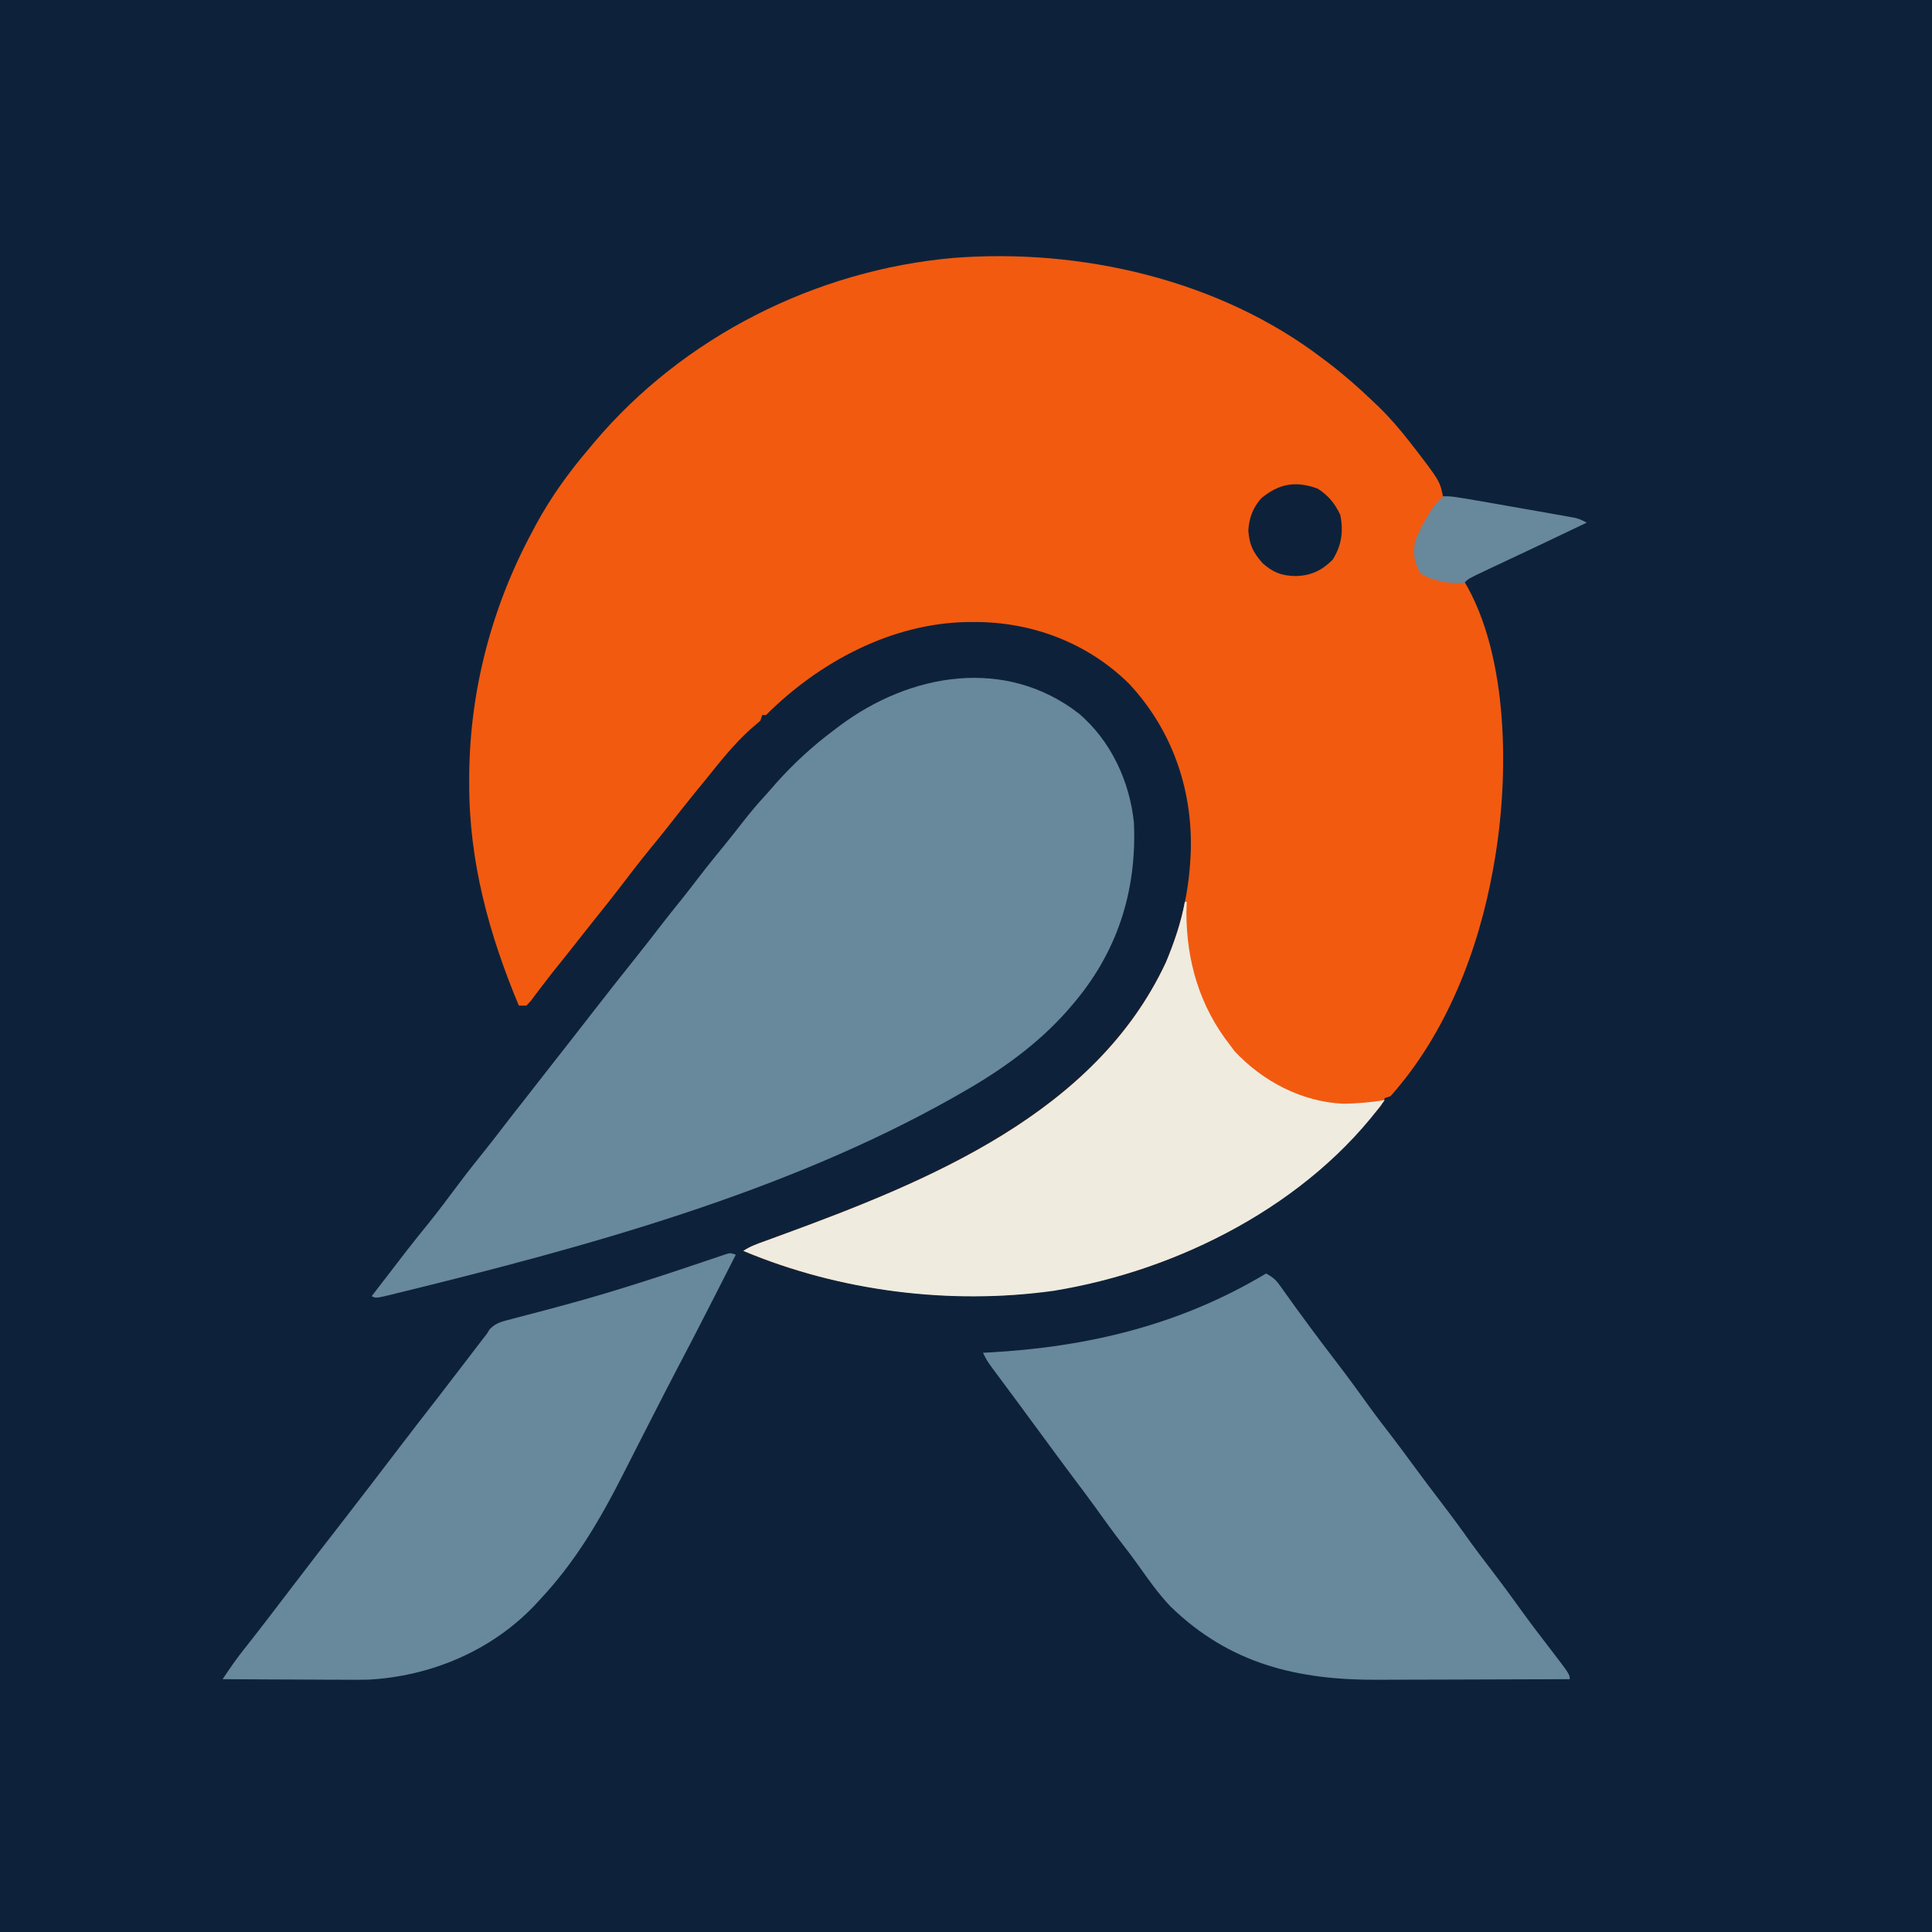
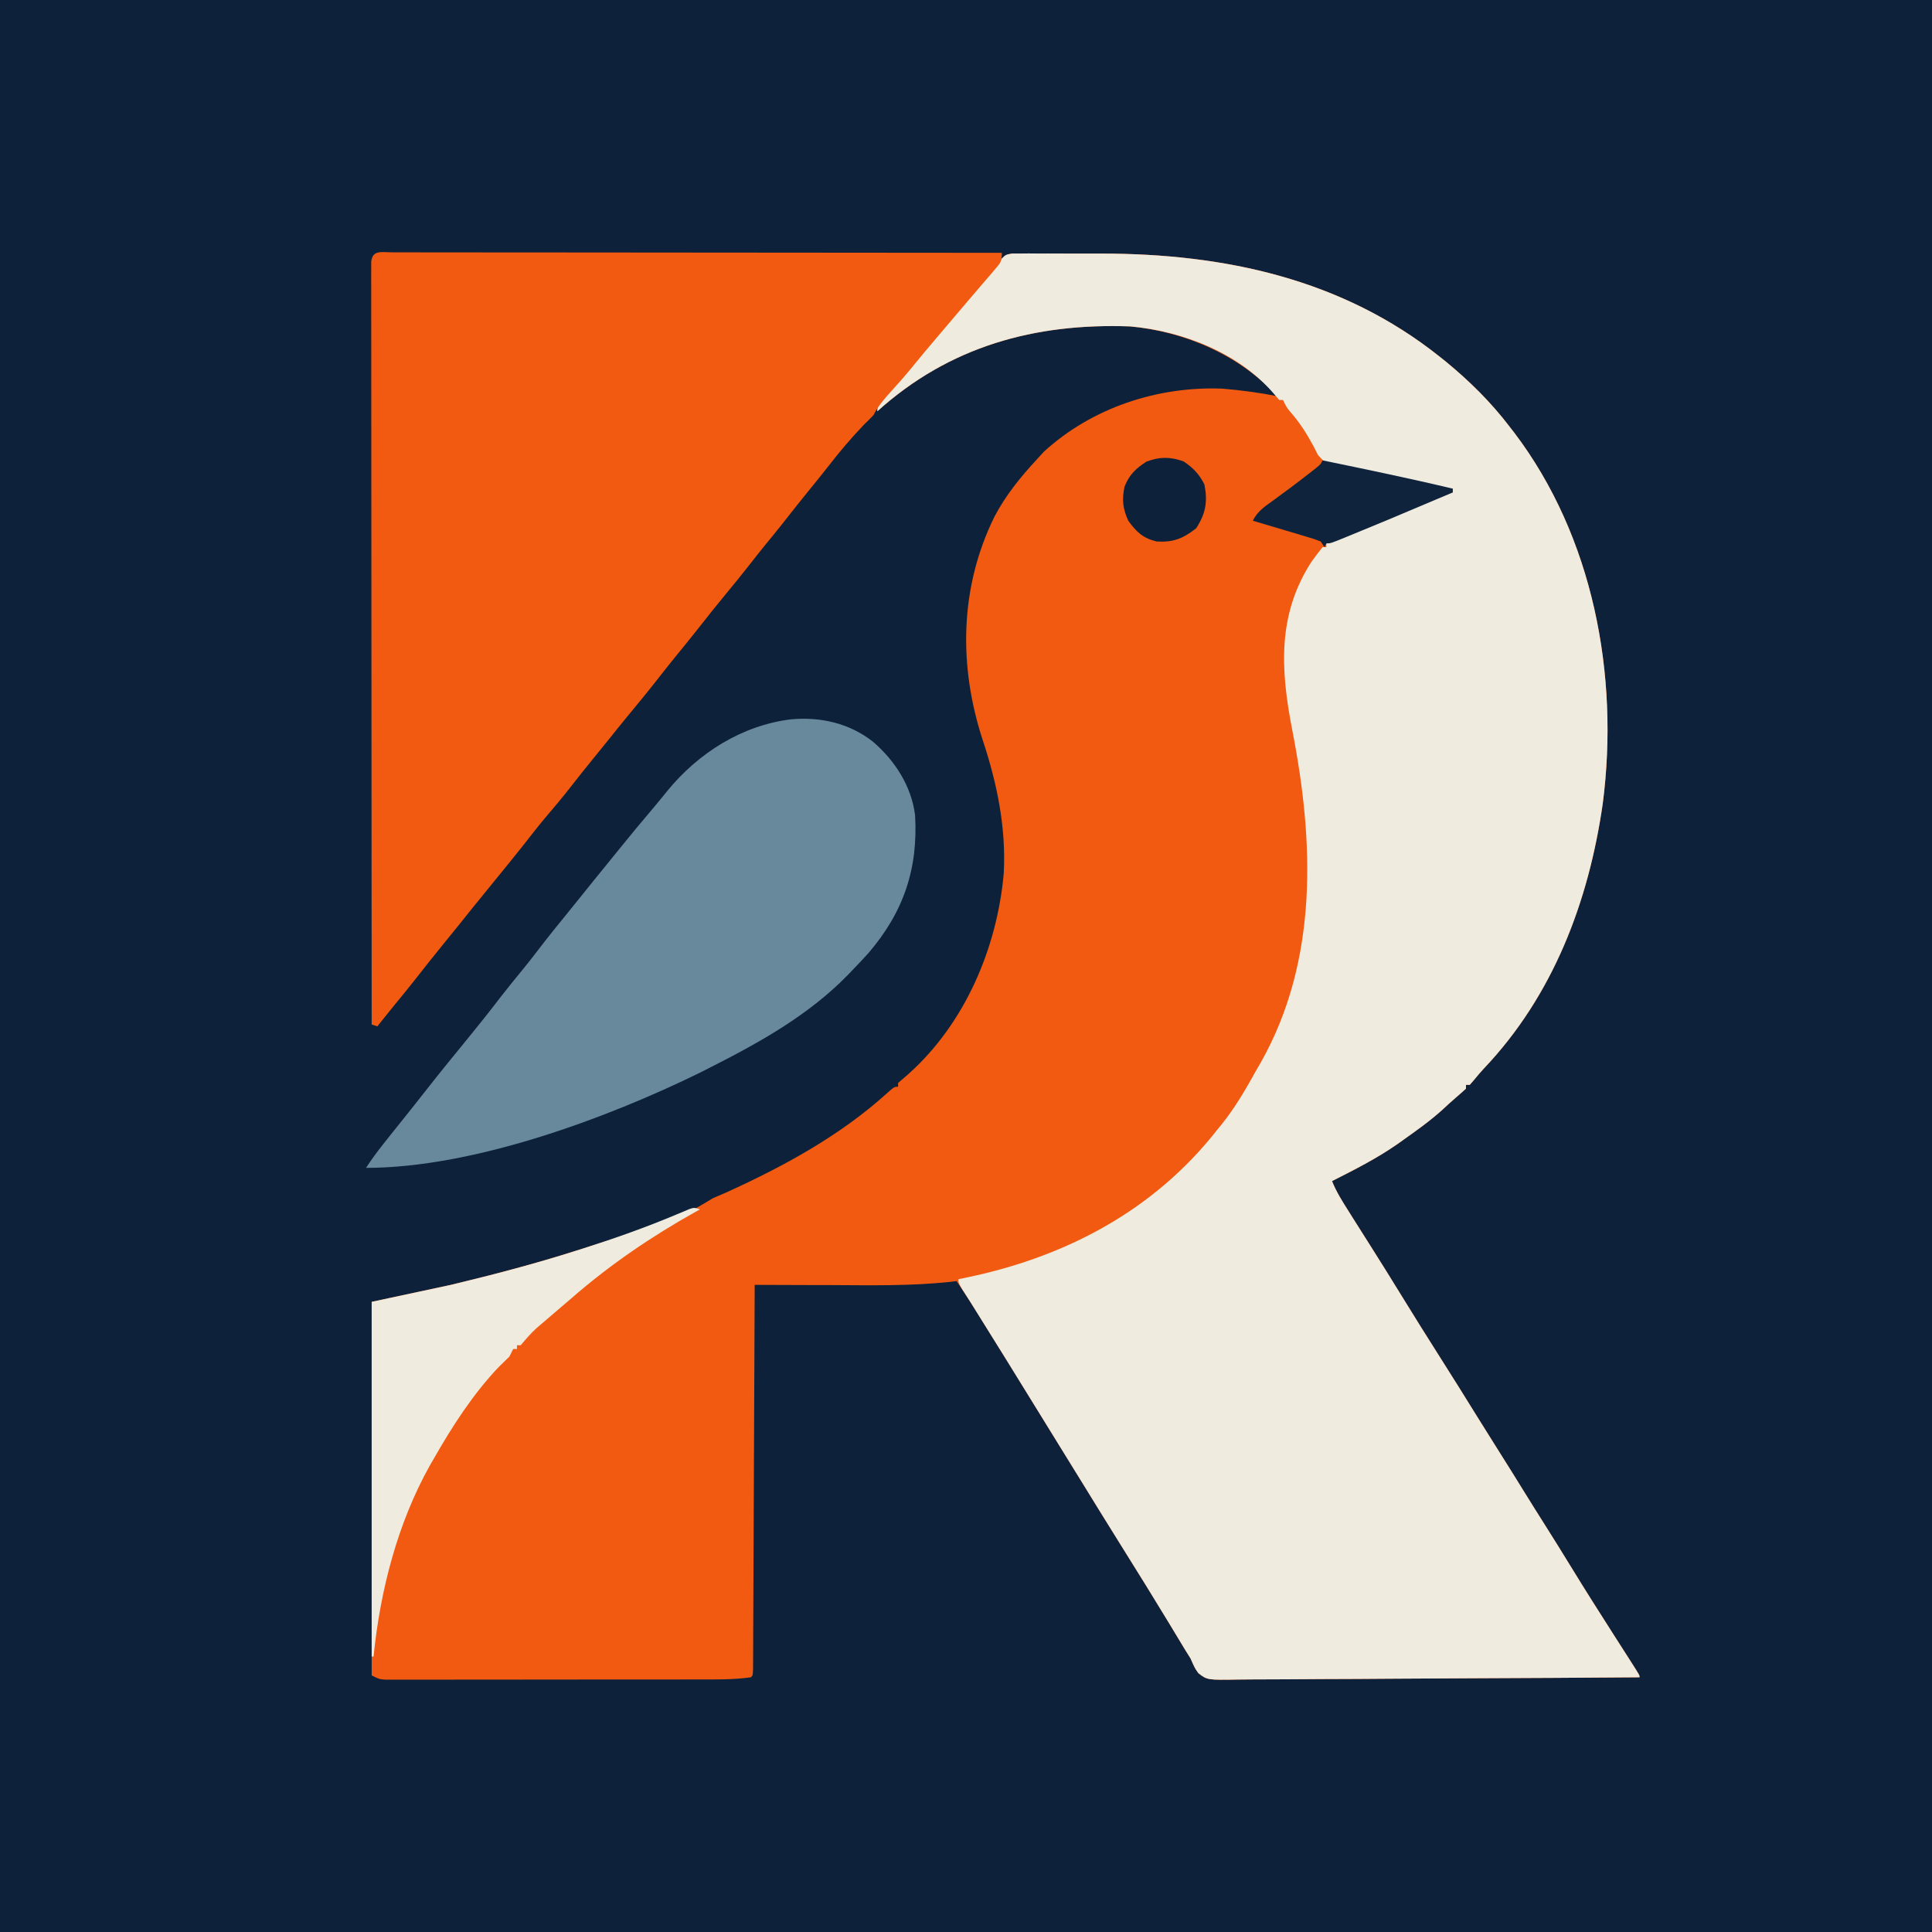
<svg xmlns="http://www.w3.org/2000/svg" version="1.1" width="1024" height="1024">
  <path d="M0 0 C337.92 0 675.84 0 1024 0 C1024 337.92 1024 675.84 1024 1024 C686.08 1024 348.16 1024 0 1024 C0 686.08 0 348.16 0 0 Z " fill="#0D223A" />
-   <path d="M0 0 C0.58 0.44 0.58 0.44 3.51 2.64 C11.77 8.99 19.48 15.79 27 23 C27.9 23.86 28.79 24.71 29.72 25.59 C35.64 31.36 40.92 37.49 46 44 C46.75 44.96 47.51 45.92 48.28 46.91 C62.21 65.03 62.21 65.03 64 74 C62.05 77.23 62.05 77.23 59.31 80.75 C52.16 90.4 49.21 97 50 109 C52.76 114.52 55.2 115 61 117 C64.67 117.3 68.28 117.44 71.96 117.43 C72.96 117.62 73.97 117.81 75 118 C99 158 98.82 222.54 91 267 C90.8 268.14 90.6 269.28 90.4 270.45 C82.68 313.69 65.56 357.85 36 391 C35.01 391.33 34.02 391.66 33 392 C32.34 393.32 31.68 394.64 31 396 C28.71 398.72 26.39 401.37 24 404 C23.6 404.46 23.6 404.46 21.55 406.77 C-26.46 460.32 -97.28 492.38 -168.66 496.55 C-215.54 498.8 -263.62 491.19 -307 473 C-303.27 470.51 -299.54 469.26 -295.32 467.73 C-293.54 467.07 -291.76 466.42 -289.92 465.75 C-288.97 465.4 -288.03 465.05 -287.05 464.7 C-208.95 436.1 -120.5 400.14 -83 320 C-75.37 301.98 -70.88 283.58 -70 264 C-69.95 262.91 -69.9 261.81 -69.84 260.69 C-68.99 227.75 -80.06 196.45 -102.61 172.37 C-124.45 150.77 -154.09 139.53 -184.69 139.69 C-185.82 139.69 -186.96 139.7 -188.13 139.7 C-228.33 140.26 -266.93 160.93 -295 189 C-295.66 189 -296.32 189 -297 189 C-297.33 189.99 -297.66 190.98 -298 192 C-299.85 193.61 -301.69 195.21 -303.56 196.79 C-311.9 204.34 -318.97 213.25 -326 222 C-328.12 224.6 -330.25 227.21 -332.38 229.81 C-337.38 235.97 -342.31 242.19 -347.2 248.45 C-350.21 252.27 -353.29 256.04 -356.38 259.81 C-362 266.71 -367.42 273.75 -372.81 280.84 C-376.83 286.08 -380.96 291.24 -385.1 296.39 C-387.92 299.91 -390.72 303.45 -393.5 307 C-398.29 313.11 -403.13 319.18 -408 325.22 C-410.05 327.81 -412.07 330.42 -414.06 333.06 C-415.03 334.34 -416 335.62 -417 336.94 C-417.87 338.1 -418.73 339.27 -419.62 340.46 C-420.41 341.3 -421.19 342.14 -422 343 C-423.32 343 -424.64 343 -426 343 C-441.86 305.1 -452.47 266.4 -452.31 225 C-452.31 223.39 -452.3 221.78 -452.3 220.12 C-451.85 175.43 -440.19 131.37 -419 92 C-418.32 90.7 -417.63 89.41 -416.93 88.07 C-409.11 73.67 -399.63 60.46 -389 48 C-388.54 47.45 -388.54 47.45 -386.2 44.64 C-338.99 -11.45 -268.63 -46.86 -195.74 -53.29 C-128.06 -58.59 -54.59 -41.7 0 0 Z " fill="#F25A10" transform="translate(701,190)" />
-   <path d="M0 0 C16.87 14.44 26.79 35.77 29.07 57.72 C30.67 94.29 20.13 126.91 -3.93 154.72 C-4.77 155.69 -5.6 156.66 -6.46 157.66 C-22.11 175.31 -41.51 189.12 -61.93 200.72 C-63.28 201.5 -64.63 202.27 -66.02 203.07 C-155.96 253.98 -261.69 282.7 -361.56 307.16 C-362.72 307.45 -363.89 307.74 -365.09 308.03 C-372.69 309.85 -372.69 309.85 -374.93 308.72 C-355.13 282.89 -355.13 282.89 -345 270.35 C-339.67 263.73 -334.58 256.95 -329.51 250.14 C-324.71 243.71 -319.75 237.42 -314.7 231.17 C-311.2 226.81 -307.81 222.38 -304.41 217.95 C-300.95 213.45 -297.43 208.99 -293.92 204.52 C-290.58 200.27 -287.25 196 -283.93 191.72 C-278.9 185.25 -273.85 178.79 -268.78 172.35 C-265.48 168.15 -262.21 163.94 -258.93 159.72 C-250.98 149.48 -242.99 139.27 -234.87 129.16 C-230.34 123.51 -225.9 117.79 -221.5 112.04 C-217.68 107.11 -213.77 102.26 -209.87 97.41 C-207.2 94.06 -204.59 90.69 -202 87.29 C-197.18 80.99 -192.19 74.85 -187.17 68.72 C-184.13 64.96 -181.15 61.17 -178.18 57.35 C-174.29 52.36 -170.25 47.59 -165.96 42.94 C-164.16 40.97 -162.42 38.94 -160.68 36.91 C-151.26 26.38 -141.26 17.17 -129.93 8.72 C-128.97 7.99 -128.02 7.26 -127.03 6.51 C-89.48 -21.6 -38.99 -30.27 0 0 Z " fill="#68889C" transform="translate(571.9336,378.2773)" />
-   <path d="M0 0 C4.61 2.3 5.92 4.27 8.88 8.44 C9.85 9.79 10.82 11.15 11.82 12.55 C12.87 14.02 13.92 15.49 15 17 C17.22 20.05 19.45 23.09 21.69 26.12 C22.27 26.92 22.85 27.71 23.45 28.52 C27.92 34.59 32.48 40.58 37.06 46.56 C43.14 54.5 49.04 62.55 54.86 70.68 C59.03 76.42 63.36 82.04 67.7 87.67 C71.12 92.16 74.47 96.7 77.81 101.25 C82.88 108.16 88.04 115.01 93.25 121.81 C98.41 128.55 103.43 135.36 108.32 142.3 C111.73 147.02 115.27 151.63 118.81 156.25 C124.97 164.28 130.94 172.42 136.84 180.64 C141.13 186.55 145.58 192.33 150.03 198.12 C161 212.44 161 212.44 161 215 C144.8 215.07 128.61 215.12 112.41 215.16 C104.89 215.17 97.37 215.19 89.84 215.23 C82.57 215.26 75.29 215.28 68.02 215.28 C65.26 215.29 62.5 215.3 59.74 215.32 C16.91 215.56 -19.19 207.04 -50.65 176.42 C-57.1 169.62 -62.43 162.04 -67.84 154.41 C-70.49 150.71 -73.2 147.09 -76 143.5 C-81.08 136.97 -85.89 130.26 -90.71 123.54 C-94.71 118.01 -98.81 112.56 -102.91 107.12 C-108.06 100.25 -113.14 93.34 -118.22 86.42 C-121.14 82.45 -124.07 78.47 -127 74.5 C-128.14 72.95 -129.28 71.4 -130.45 69.81 C-132.94 66.44 -135.43 63.08 -137.92 59.72 C-138.24 59.29 -138.24 59.29 -139.86 57.11 C-141.65 54.7 -143.44 52.29 -145.23 49.88 C-148 46 -148 46 -150 42 C-149.57 41.98 -149.57 41.98 -147.4 41.86 C-94.74 39.04 -45.6 27.36 0 0 Z " fill="#68889C" transform="translate(671,675)" />
-   <path d="M0 0 C-3.23 6.35 -6.47 12.69 -9.7 19.04 C-10.8 21.19 -11.9 23.34 -12.99 25.49 C-19.11 37.51 -25.29 49.49 -31.59 61.42 C-35.81 69.45 -39.93 77.54 -44.06 85.62 C-44.98 87.41 -45.89 89.2 -46.81 90.98 C-51.13 99.42 -55.44 107.87 -59.72 116.33 C-72.03 140.62 -85.2 163.07 -104 183 C-104.79 183.87 -105.59 184.74 -106.41 185.64 C-129.49 210 -161.71 223.5 -194.95 225.26 C-199.93 225.34 -204.91 225.34 -209.89 225.29 C-210.79 225.29 -210.79 225.29 -215.32 225.28 C-220.96 225.26 -226.61 225.23 -232.25 225.19 C-236.11 225.17 -239.97 225.16 -243.83 225.15 C-253.22 225.11 -262.61 225.06 -272 225 C-268.42 219.59 -264.8 214.32 -260.75 209.25 C-251.98 198.19 -243.44 186.96 -234.89 175.73 C-226.12 164.21 -217.27 152.77 -208.38 141.35 C-198.43 128.55 -188.6 115.66 -178.77 102.77 C-172.06 93.97 -165.29 85.22 -158.48 76.49 C-153.98 70.68 -149.51 64.84 -145.05 59 C-142.19 55.24 -139.31 51.49 -136.44 47.75 C-135.67 46.75 -134.91 45.76 -134.12 44.73 C-133.42 43.83 -132.72 42.93 -132 42 C-131.49 41.18 -130.98 40.36 -130.45 39.51 C-126.94 35.91 -123.54 35.35 -118.7 34.09 C-116.79 33.58 -114.88 33.07 -112.92 32.55 C-111.9 32.29 -110.89 32.02 -109.84 31.75 C-104.48 30.37 -99.13 28.91 -93.77 27.47 C-93.23 27.32 -93.23 27.32 -90.49 26.59 C-61.98 18.9 -33.96 9.47 -6 0 C-3 -1 -3 -1 0 0 Z " fill="#68889C" transform="translate(390,665)" />
-   <path d="M0 0 C0.33 0 0.66 0 1 0 C0.94 1.88 0.88 3.75 0.81 5.69 C0.86 31.6 7.96 55.6 24 76 C24.76 77.03 25.53 78.06 26.31 79.12 C41.28 95.14 61.97 106.01 84 107 C91.42 106.86 98.7 106.32 106 105 C65.77 160.31 -3.21 195.38 -69.68 206.18 C-124.58 213.77 -182.85 206.45 -234 185 C-230.27 182.51 -226.54 181.26 -222.32 179.73 C-220.54 179.07 -218.76 178.42 -216.92 177.75 C-216.45 177.57 -216.45 177.57 -214.05 176.7 C-136.1 148.15 -47.26 112.15 -10 32 C-5.68 21.58 -1.99 11.14 0 0 Z " fill="#EFEBDF" transform="translate(628,478)" />
-   <path d="M0 0 C4.36 0.09 4.36 0.09 10 1 C11.07 1.17 12.15 1.34 13.26 1.52 C16.98 2.13 20.69 2.78 24.4 3.43 C25.07 3.55 25.07 3.55 28.5 4.15 C31.34 4.66 34.18 5.16 37.02 5.67 C41.38 6.44 45.74 7.2 50.1 7.96 C52.86 8.45 55.63 8.94 58.4 9.43 C59.7 9.66 61.01 9.89 62.35 10.12 C63.56 10.34 64.77 10.56 66.01 10.78 C67.08 10.97 68.14 11.15 69.23 11.35 C72 12 72 12 76 14 C60.85 21.28 45.67 28.47 30.45 35.6 C29.05 36.26 27.66 36.92 26.21 37.59 C24.97 38.18 23.72 38.76 22.44 39.37 C13.28 43.72 13.28 43.72 11 46 C2.74 46.33 -4.81 45.25 -12 41 C-15.56 35.07 -16.07 30.69 -15 24 C-13.18 18.99 -10.77 14.54 -8 10 C-7.37 8.96 -6.75 7.92 -6.11 6.86 C-4.19 4.06 -4.19 4.06 0 0 Z " fill="#68889C" transform="translate(765,263)" />
-   <path d="M0 0 C5.74 3.77 8.98 7.7 11.94 13.88 C13.7 22.71 12.66 30.07 7.88 37.69 C2.15 43.41 -3.68 46.14 -11.62 46.31 C-18.98 46.25 -23.71 44.43 -29.25 39.5 C-34.31 33.71 -36.22 29.82 -36.81 22.19 C-36.32 15.35 -34.5 10.45 -30.06 5.19 C-20.61 -2.69 -11.68 -4.3 0 0 Z " fill="#0D223A" transform="translate(698.4375,259)" />
+   <path d="M0 0 C1.37 -0 2.73 -0 4.14 -0 C5.69 -0.02 7.25 -0.03 8.85 -0.04 C9.7 -0.03 9.7 -0.03 13.98 -0 C15.74 -0 17.49 -0.01 19.31 -0.01 C23.05 -0.01 26.8 0.01 30.54 0.03 C36.15 0.06 41.77 0.05 47.38 0.03 C112.3 0.06 174.88 13.39 226.59 54.63 C227.7 55.51 228.8 56.39 229.94 57.3 C242.35 67.5 253.86 78.84 263.59 91.63 C264.02 92.18 264.02 92.18 266.19 94.97 C308.08 150.2 321.87 223.56 313.1 291.41 C305.65 343.5 286.77 393.33 250.06 431.98 C248.26 433.91 246.55 435.91 244.9 437.96 C244.52 438.4 244.52 438.4 242.59 440.63 C241.93 440.63 241.27 440.63 240.59 440.63 C240.59 441.29 240.59 441.95 240.59 442.63 C238.74 444.31 236.88 445.97 234.98 447.59 C232.6 449.62 230.32 451.74 228.03 453.88 C221.61 459.66 214.64 464.65 207.59 469.63 C207.01 470.04 207.01 470.04 204.1 472.13 C193.17 479.71 181.44 485.64 169.59 491.63 C171.92 497.45 175.12 502.48 178.47 507.75 C178.8 508.29 178.8 508.29 180.51 511.01 C183.56 515.85 186.63 520.68 189.69 525.52 C195.39 534.52 201.02 543.55 206.59 552.63 C213.17 563.35 219.85 574.01 226.59 584.63 C233.36 595.31 240.09 606.03 246.73 616.79 C250.32 622.59 253.94 628.37 257.59 634.13 C262.36 641.66 267.06 649.22 271.74 656.8 C275.26 662.5 278.82 668.16 282.4 673.82 C287.16 681.32 291.82 688.87 296.47 696.44 C303.71 708.25 311.12 719.96 318.59 731.63 C321.22 735.73 323.84 739.84 326.47 743.94 C326.77 744.42 326.77 744.42 328.32 746.84 C332.59 753.52 332.59 753.52 332.59 754.63 C302.59 754.86 272.6 755.04 242.6 755.15 C228.67 755.2 214.74 755.27 200.81 755.38 C188.67 755.48 176.53 755.55 164.4 755.57 C157.97 755.58 151.54 755.61 145.11 755.69 C139.06 755.75 133.01 755.77 126.96 755.76 C124.74 755.76 122.52 755.78 120.3 755.82 C103.52 756.1 103.52 756.1 98.8 752.5 C96.91 749.88 96.91 749.88 94.59 744.63 C93.55 742.91 92.5 741.21 91.41 739.53 C90.32 737.73 89.23 735.93 88.15 734.13 C86.92 732.1 85.69 730.06 84.47 728.03 C84.15 727.51 84.15 727.51 82.54 724.85 C79.27 719.45 75.96 714.07 72.65 708.69 C72.32 708.15 72.32 708.15 70.62 705.39 C65.53 697.13 60.39 688.9 55.24 680.67 C49.25 671.1 43.34 661.49 37.43 651.87 C33.99 646.28 30.55 640.7 27.09 635.13 C22.24 627.3 17.41 619.47 12.59 611.63 C2.99 596.02 -6.65 580.43 -16.35 564.88 C-16.96 563.89 -17.58 562.9 -18.21 561.88 C-18.8 560.94 -19.39 559.99 -20 559.02 C-20.51 558.19 -21.03 557.37 -21.56 556.52 C-24.12 552.52 -26.77 548.58 -29.41 544.63 C-29.99 544.7 -29.99 544.7 -32.91 545.06 C-53.85 547.28 -74.82 546.85 -95.85 546.75 C-99.79 546.74 -103.73 546.73 -107.67 546.73 C-117.25 546.7 -126.83 546.67 -136.41 546.63 C-136.41 547.69 -136.42 548.76 -136.42 549.86 C-136.53 575.75 -136.63 601.65 -136.75 627.54 C-136.8 640.07 -136.86 652.59 -136.91 665.11 C-136.95 676.02 -137 686.93 -137.05 697.84 C-137.07 703.63 -137.1 709.41 -137.12 715.19 C-137.14 720.62 -137.16 726.06 -137.19 731.49 C-137.2 734.45 -137.21 737.41 -137.22 740.37 C-137.23 742.11 -137.24 743.85 -137.25 745.65 C-137.26 747.17 -137.26 748.7 -137.27 750.27 C-137.41 753.63 -137.41 753.63 -138.41 754.63 C-147.79 755.95 -157.19 755.78 -166.65 755.77 C-168.47 755.78 -170.29 755.78 -172.16 755.78 C-177.12 755.79 -182.09 755.79 -187.05 755.8 C-190.16 755.8 -193.26 755.8 -196.36 755.8 C-207.19 755.81 -218.01 755.81 -228.84 755.81 C-238.93 755.81 -249.02 755.82 -259.12 755.84 C-267.79 755.85 -276.46 755.86 -285.13 755.86 C-290.31 755.86 -295.48 755.86 -300.66 755.87 C-306.42 755.88 -312.19 755.88 -317.95 755.87 C-319.67 755.88 -321.39 755.88 -323.16 755.89 C-323.94 755.89 -323.94 755.89 -327.9 755.88 C-329.26 755.88 -330.62 755.88 -332.03 755.88 C-335.41 755.63 -335.41 755.63 -339.41 753.63 C-339.41 688.29 -339.41 622.95 -339.41 555.63 C-325.55 552.66 -311.69 549.69 -297.41 546.63 C-275.16 541.29 -253.21 535.55 -231.41 528.63 C-230.11 528.22 -228.81 527.81 -227.47 527.39 C-175.56 510.92 -175.56 510.92 -158.41 500.63 C-156.08 499.61 -153.75 498.62 -151.41 497.63 C-121.01 483.8 -91.12 467.56 -66.22 445 C-62.41 441.63 -62.41 441.63 -60.41 441.63 C-60.41 440.97 -60.41 440.31 -60.41 439.63 C-58.53 437.98 -56.64 436.34 -54.74 434.72 C-24.87 407.94 -7.92 367.96 -4.41 328.63 C-3.09 304.43 -7.9 280.99 -15.47 258.13 C-28.42 218.66 -27.81 177.18 -9.41 139.63 C-3.31 127.98 4.68 118.23 13.59 108.63 C14.64 107.47 15.69 106.32 16.78 105.13 C42.26 81.73 77.25 70.22 111.59 71.63 C121.35 72.45 130.99 73.71 140.59 75.63 C120.63 53.89 91.74 41.42 62.59 38.63 C12.09 36.76 -33.23 49.19 -71.41 83.63 C-71.41 79.5 -69.79 78.58 -66.97 75.63 C-63.53 71.94 -60.2 68.24 -57.03 64.32 C-53.57 60.02 -50.01 55.81 -46.41 51.63 C-42.86 47.5 -39.34 43.36 -35.91 39.13 C-30.54 32.52 -24.97 26.08 -19.41 19.63 C-17.24 17.11 -15.08 14.59 -12.91 12.07 C-11.95 10.95 -10.99 9.84 -10 8.69 C-7.41 5.63 -7.41 5.63 -5.72 2.98 C-3.41 0.63 -3.41 0.63 0 0 Z " fill="#F15A10" transform="translate(536.41,134.3718)" />
+   <path d="M0 0 C1.37 -0 2.73 -0 4.14 -0 C5.69 -0.02 7.25 -0.03 8.85 -0.04 C9.7 -0.03 9.7 -0.03 13.98 -0 C15.74 -0 17.49 -0.01 19.31 -0.01 C23.05 -0.01 26.8 0.01 30.54 0.03 C36.15 0.06 41.77 0.05 47.38 0.03 C112.3 0.06 174.88 13.39 226.59 54.63 C227.7 55.51 228.8 56.39 229.94 57.3 C242.35 67.5 253.86 78.84 263.59 91.63 C264.02 92.18 264.02 92.18 266.19 94.97 C308.08 150.2 321.87 223.56 313.1 291.41 C305.65 343.5 286.77 393.33 250.06 431.98 C248.26 433.91 246.55 435.91 244.9 437.96 C244.52 438.4 244.52 438.4 242.59 440.63 C241.93 440.63 241.27 440.63 240.59 440.63 C240.59 441.29 240.59 441.95 240.59 442.63 C238.74 444.31 236.88 445.97 234.98 447.59 C232.6 449.62 230.32 451.74 228.03 453.88 C221.61 459.66 214.64 464.65 207.59 469.63 C207.01 470.04 207.01 470.04 204.1 472.13 C193.17 479.71 181.44 485.64 169.59 491.63 C171.92 497.45 175.12 502.48 178.47 507.75 C179.14 508.83 179.82 509.9 180.51 511.01 C183.56 515.85 186.63 520.68 189.69 525.52 C195.39 534.52 201.02 543.55 206.59 552.63 C213.17 563.35 219.85 574.01 226.59 584.63 C233.36 595.31 240.09 606.03 246.73 616.79 C250.32 622.59 253.94 628.37 257.59 634.13 C262.36 641.66 267.06 649.22 271.74 656.8 C275.26 662.5 278.82 668.16 282.4 673.82 C287.16 681.32 291.82 688.87 296.47 696.44 C303.71 708.25 311.12 719.96 318.59 731.63 C321.22 735.73 323.84 739.84 326.47 743.94 C326.77 744.42 326.77 744.42 328.32 746.84 C332.59 753.52 332.59 753.52 332.59 754.63 C302.59 754.86 272.6 755.04 242.6 755.15 C228.67 755.2 214.74 755.27 200.81 755.38 C188.67 755.48 176.53 755.55 164.4 755.57 C157.97 755.58 151.54 755.61 145.11 755.69 C139.06 755.75 133.01 755.77 126.96 755.76 C124.74 755.76 122.52 755.78 120.3 755.82 C103.52 756.1 103.52 756.1 98.8 752.5 C96.91 749.88 96.91 749.88 94.59 744.63 C93.55 742.91 92.5 741.21 91.41 739.53 C90.32 737.73 89.23 735.93 88.15 734.13 C86.92 732.1 85.69 730.06 84.47 728.03 C84.15 727.51 84.15 727.51 82.54 724.85 C79.27 719.45 75.96 714.07 72.65 708.69 C71.98 707.6 71.31 706.51 70.62 705.39 C65.53 697.13 60.39 688.9 55.24 680.67 C49.25 671.1 43.34 661.49 37.43 651.87 C33.99 646.28 30.55 640.7 27.09 635.13 C22.24 627.3 17.41 619.47 12.59 611.63 C1.76 594.02 -9.13 576.45 -20.1 558.92 C-20.66 558.02 -21.22 557.12 -21.8 556.19 C-23.3 553.8 -24.82 551.43 -26.35 549.05 C-28.41 545.63 -28.41 545.63 -28.41 543.63 C-27.56 543.45 -27.56 543.45 -23.24 542.56 C28.84 531.57 75.26 507.1 108.59 464.63 C109.38 463.67 110.17 462.7 110.98 461.71 C118.29 452.63 123.95 442.8 129.59 432.63 C130.3 431.4 131.01 430.18 131.75 428.92 C162.51 374.54 160.1 311.56 148.46 252.32 C142.3 220.57 140.55 191.36 158.75 163.3 C160.61 160.67 162.59 158.14 164.59 155.63 C165.25 155.63 165.91 155.63 166.59 155.63 C166.59 154.97 166.59 154.31 166.59 153.63 C176.96 149.3 187.32 144.98 197.69 140.67 C202.25 138.77 206.81 136.87 211.37 134.96 C213.98 133.87 216.6 132.78 219.22 131.69 C220.44 131.18 221.66 130.66 222.93 130.14 C231.36 126.63 231.36 126.63 233.59 126.63 C233.59 125.97 233.59 125.31 233.59 124.63 C232.95 124.57 232.95 124.57 229.73 124.26 C224.5 123.62 219.5 122.61 214.36 121.45 C213.41 121.24 212.45 121.02 211.47 120.8 C208.45 120.12 205.43 119.44 202.4 118.75 C199.41 118.08 196.41 117.4 193.41 116.73 C190.54 116.09 187.67 115.42 184.8 114.76 C181.63 114.07 178.45 113.45 175.25 112.94 C166.38 111.51 166.38 111.51 162.13 106.78 C161.36 105.25 160.58 103.71 159.78 102.13 C156.12 95.36 152.44 89.57 147.37 83.79 C145.59 81.63 145.59 81.63 143.59 77.63 C142.93 77.63 142.27 77.63 141.59 77.63 C140.62 76.49 139.65 75.36 138.65 74.19 C120.2 52.72 90.29 41.04 62.59 38.63 C12.07 36.81 -33.21 49.17 -71.41 83.63 C-71.41 79.5 -69.79 78.58 -66.97 75.63 C-63.53 71.94 -60.2 68.24 -57.03 64.32 C-53.57 60.02 -50.01 55.81 -46.41 51.63 C-42.86 47.5 -39.34 43.36 -35.91 39.13 C-30.54 32.52 -24.97 26.08 -19.41 19.63 C-17.24 17.11 -15.08 14.59 -12.91 12.07 C-11.95 10.95 -10.99 9.84 -10 8.69 C-7.41 5.63 -7.41 5.63 -5.72 2.98 C-3.41 0.63 -3.41 0.63 0 0 Z " fill="#EFEBDF" transform="translate(536.41,134.3718)" />
+   <path d="M0 0 C1.29 0.01 2.57 0.01 3.9 0.02 C5.25 0.02 6.61 0.01 8.01 0.01 C12.59 0.01 17.17 0.02 21.76 0.03 C25.03 0.03 28.3 0.03 31.57 0.03 C40.48 0.03 49.39 0.04 58.3 0.06 C67.6 0.07 76.89 0.07 86.19 0.07 C102.81 0.08 119.43 0.09 136.05 0.11 C151.14 0.13 166.23 0.14 181.32 0.15 C182.31 0.15 183.3 0.15 184.32 0.15 C189.29 0.15 194.26 0.16 199.24 0.16 C240.51 0.18 281.78 0.21 323.05 0.26 C323.05 5 322.3 5.64 319.3 9.13 C318.48 10.1 317.66 11.07 316.81 12.07 C315.9 13.12 314.99 14.17 314.05 15.26 C313.1 16.37 312.15 17.49 311.17 18.63 C309.15 21 307.12 23.36 305.1 25.72 C301.3 30.14 297.53 34.58 293.78 39.04 C291.93 41.22 290.09 43.4 288.24 45.57 C283.92 50.66 279.63 55.76 275.43 60.95 C271.77 65.44 267.96 69.75 264.06 74.04 C260.5 77.98 257.43 81.49 255.05 86.26 C253.42 87.96 251.75 89.63 250.05 91.26 C243.24 98.37 236.96 105.77 230.94 113.56 C227.86 117.5 224.72 121.38 221.55 125.26 C216.5 131.46 211.53 137.72 206.6 144.03 C203.57 147.87 200.46 151.66 197.35 155.44 C194.81 158.56 192.34 161.72 189.86 164.88 C185.67 170.24 181.39 175.52 177.05 180.76 C171.88 187.01 166.82 193.33 161.83 199.73 C157.7 204.98 153.46 210.15 149.24 215.32 C146.33 218.92 143.46 222.55 140.61 226.2 C135.28 233.02 129.78 239.69 124.26 246.36 C121.19 250.09 118.16 253.84 115.16 257.62 C112.38 261.1 109.56 264.55 106.74 268.01 C102.58 273.11 98.47 278.25 94.43 283.45 C90.02 289.08 85.44 294.55 80.79 299.99 C77.06 304.44 73.5 309.02 69.93 313.6 C64.72 320.22 59.38 326.73 54.05 333.26 C41.37 348.84 41.37 348.84 35.2 356.59 C32.4 360.08 29.57 363.54 26.74 367.01 C21.63 373.29 16.6 379.63 11.61 386.01 C8.52 389.93 5.37 393.79 2.2 397.64 C-1.22 401.81 -4.58 406.04 -7.95 410.26 C-8.94 409.93 -9.93 409.6 -10.95 409.26 C-10.99 357.44 -11.03 305.63 -11.05 253.81 C-11.05 247.7 -11.05 241.59 -11.06 235.48 C-11.06 234.26 -11.06 233.05 -11.06 231.79 C-11.07 212.07 -11.08 192.34 -11.1 172.62 C-11.12 152.39 -11.13 132.17 -11.14 111.94 C-11.14 99.45 -11.15 86.96 -11.16 74.47 C-11.17 65.92 -11.18 57.37 -11.17 48.81 C-11.17 43.87 -11.18 38.93 -11.19 33.99 C-11.2 28.64 -11.19 23.3 -11.19 17.95 C-11.19 16.37 -11.2 14.79 -11.21 13.17 C-11.2 11.75 -11.2 10.33 -11.19 8.86 C-11.19 7.62 -11.2 6.39 -11.2 5.12 C-10.62 -1.52 -5.45 0.02 0 0 Z " fill="#F15A10" transform="translate(207.9476,133.7418)" />
+   <path d="M0 0 C11.63 10.02 20.35 23.43 22.32 38.89 C24.02 67.33 16.24 90.3 -2.38 112.04 C-5.09 115.05 -7.86 117.98 -10.68 120.89 C-11.6 121.85 -12.52 122.82 -13.47 123.8 C-34.27 145.1 -60.35 159.57 -86.68 172.89 C-87.44 173.28 -87.44 173.28 -91.29 175.24 C-141.54 199.92 -212.16 225.89 -268.68 225.89 C-265.87 221.57 -262.88 217.5 -259.68 213.46 C-258.71 212.23 -257.74 211.01 -256.74 209.74 C-252.72 204.69 -248.68 199.65 -244.64 194.61 C-241.82 191.07 -239.03 187.52 -236.24 183.96 C-229.06 174.8 -221.68 165.79 -214.32 156.78 C-208.52 149.68 -202.83 142.53 -197.27 135.24 C-193.22 130.02 -189.02 124.92 -184.84 119.8 C-182.06 116.37 -179.35 112.9 -176.68 109.39 C-171.82 103.02 -166.77 96.81 -161.7 90.6 C-159.35 87.71 -157 84.81 -154.68 81.89 C-150.19 76.27 -145.65 70.7 -141.11 65.12 C-138.85 62.34 -136.59 59.55 -134.34 56.77 C-128.39 49.41 -122.38 42.13 -116.24 34.93 C-113.76 31.99 -111.34 29.01 -108.93 26.02 C-92.55 6.04 -69.55 -8.59 -43.64 -11.82 C-27.96 -13.33 -12.48 -9.81 0 0 Z " fill="#68889C" transform="translate(462.6797,393.1055)" />
+   <path d="M0 0 C-0.76 0.42 -1.51 0.83 -2.29 1.26 C-25.72 14.37 -47.75 29.33 -68 47 C-70.44 49.08 -72.87 51.17 -75.31 53.25 C-76.47 54.25 -77.63 55.25 -78.83 56.27 C-81.4 58.48 -83.98 60.68 -86.56 62.88 C-89.71 65.74 -92.29 68.74 -95 72 C-95.66 72 -96.32 72 -97 72 C-97 72.66 -97 73.32 -97 74 C-97.66 74 -98.32 74 -99 74 C-99.33 74.66 -99.33 74.66 -101 78 C-102.87 79.83 -104.74 81.67 -106.61 83.5 C-120.19 97.7 -131.31 114.99 -141 132 C-141.65 133.12 -142.31 134.24 -142.98 135.39 C-160.27 166.17 -169.51 202.05 -173 237 C-173.33 237 -173.66 237 -174 237 C-174 174.96 -174 112.92 -174 49 C-160.14 46.03 -146.28 43.06 -132 40 C-109.75 34.66 -87.8 28.93 -66 22 C-64.67 21.58 -63.35 21.16 -61.98 20.73 C-45.12 15.35 -28.57 9.49 -12.25 2.62 C-11.08 2.13 -9.9 1.64 -8.7 1.14 C-7.66 0.7 -6.63 0.26 -5.57 -0.19 C-3 -1 -3 -1 0 0 Z " fill="#EFEBDF" transform="translate(371,641)" />
+   <path d="M0 0 C23.05 4.77 46.1 9.54 69 15 C69 15.66 69 16.32 69 17 C32.55 32.42 32.55 32.42 15.25 39.5 C14.13 39.96 13.01 40.42 11.85 40.9 C4.24 44 4.24 44 2 44 C1.84 44.33 1.84 44.33 1 46 C0.34 45.01 -0.32 44.02 -1 43 C-4.53 41.65 -4.53 41.65 -9.07 40.3 C-10.69 39.81 -12.31 39.33 -13.97 38.83 C-15.67 38.33 -17.37 37.83 -19.12 37.31 C-20.83 36.8 -22.54 36.29 -24.3 35.76 C-28.53 34.5 -32.76 33.25 -37 32 C-34.38 26.76 -30.38 24.29 -25.75 20.94 C-23.94 19.6 -22.12 18.26 -20.31 16.92 C-19.41 16.26 -18.51 15.6 -17.59 14.92 C-13.96 12.23 -10.38 9.47 -6.81 6.69 C-5.71 5.83 -4.6 4.96 -3.46 4.07 C-1 2 -1 2 0 0 Z " fill="#0F243C" transform="translate(701,244)" />
+   <path d="M0 0 C4.99 3.3 8.42 6.85 11.06 12.25 C12.85 21.35 11.73 27.62 6.69 35.44 C-0.36 40.94 -5.43 42.96 -14.31 42.44 C-21.54 40.66 -24.96 37.41 -29.31 31.44 C-32.22 24.99 -32.72 20.36 -31.31 13.44 C-28.91 7.19 -25.28 3.69 -19.69 0.12 C-12.76 -2.55 -6.97 -2.53 0 0 Z " fill="#0D223A" transform="translate(627.3125,244.5625)" />
</svg>
